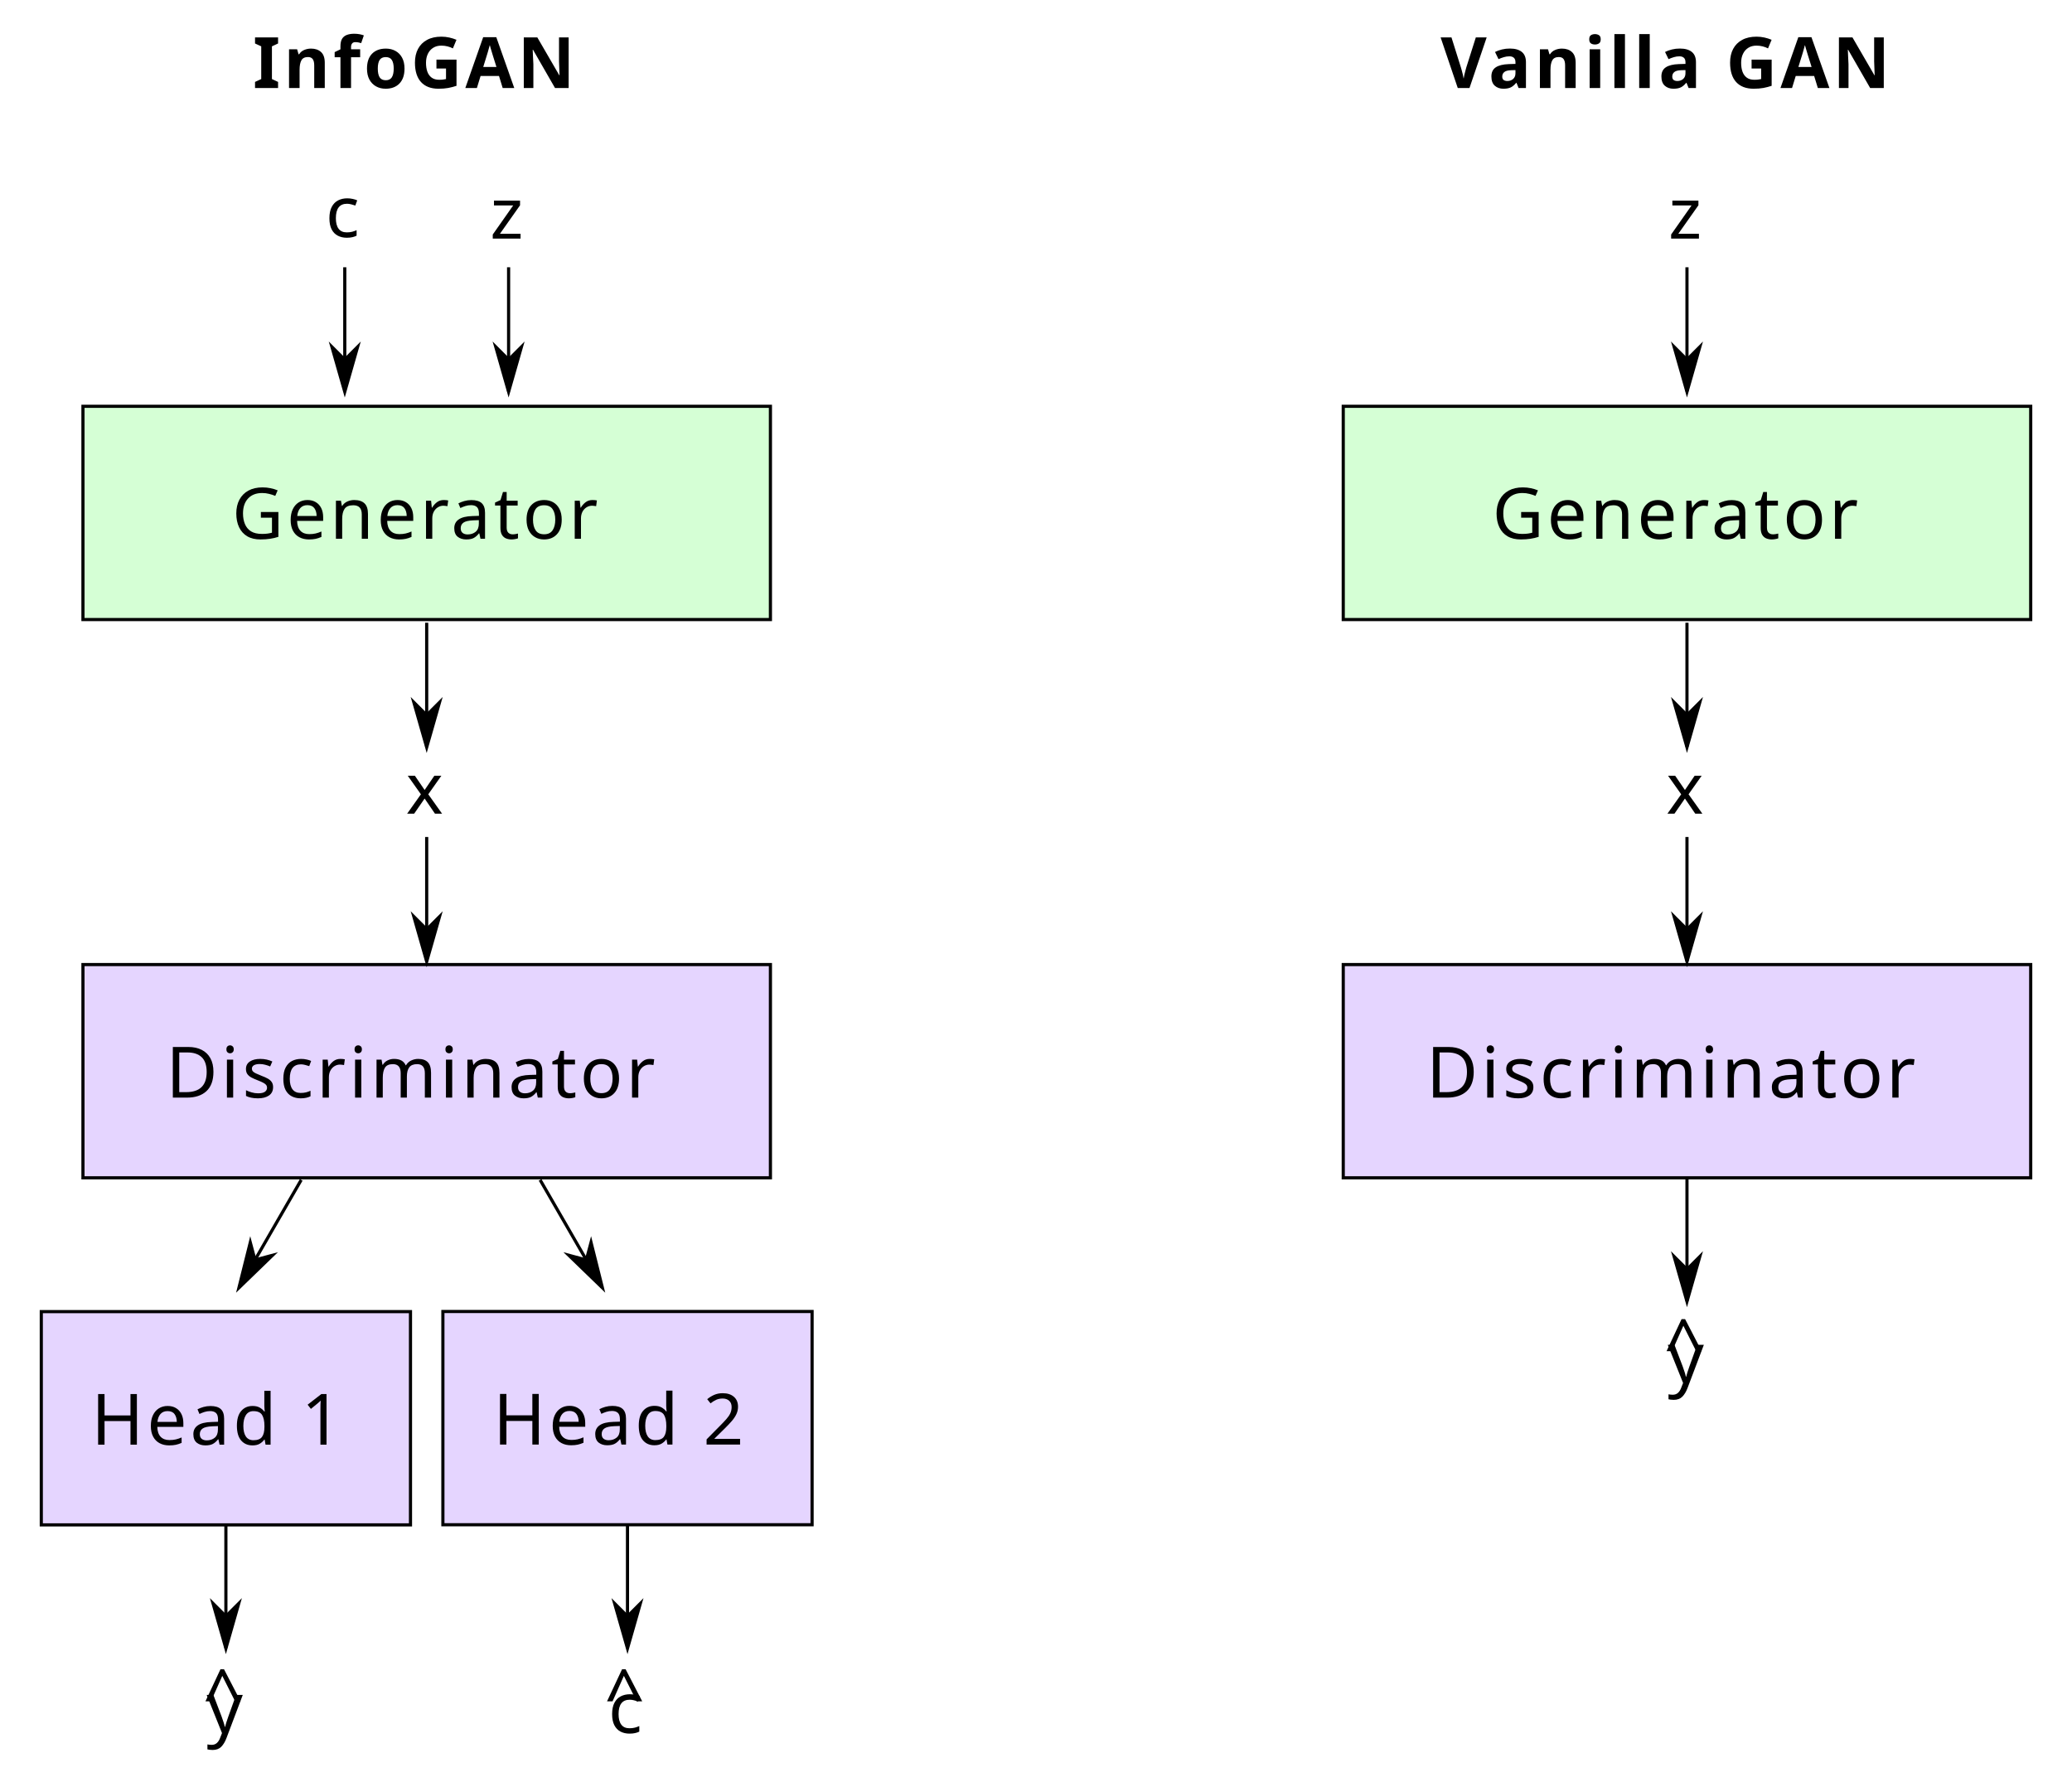
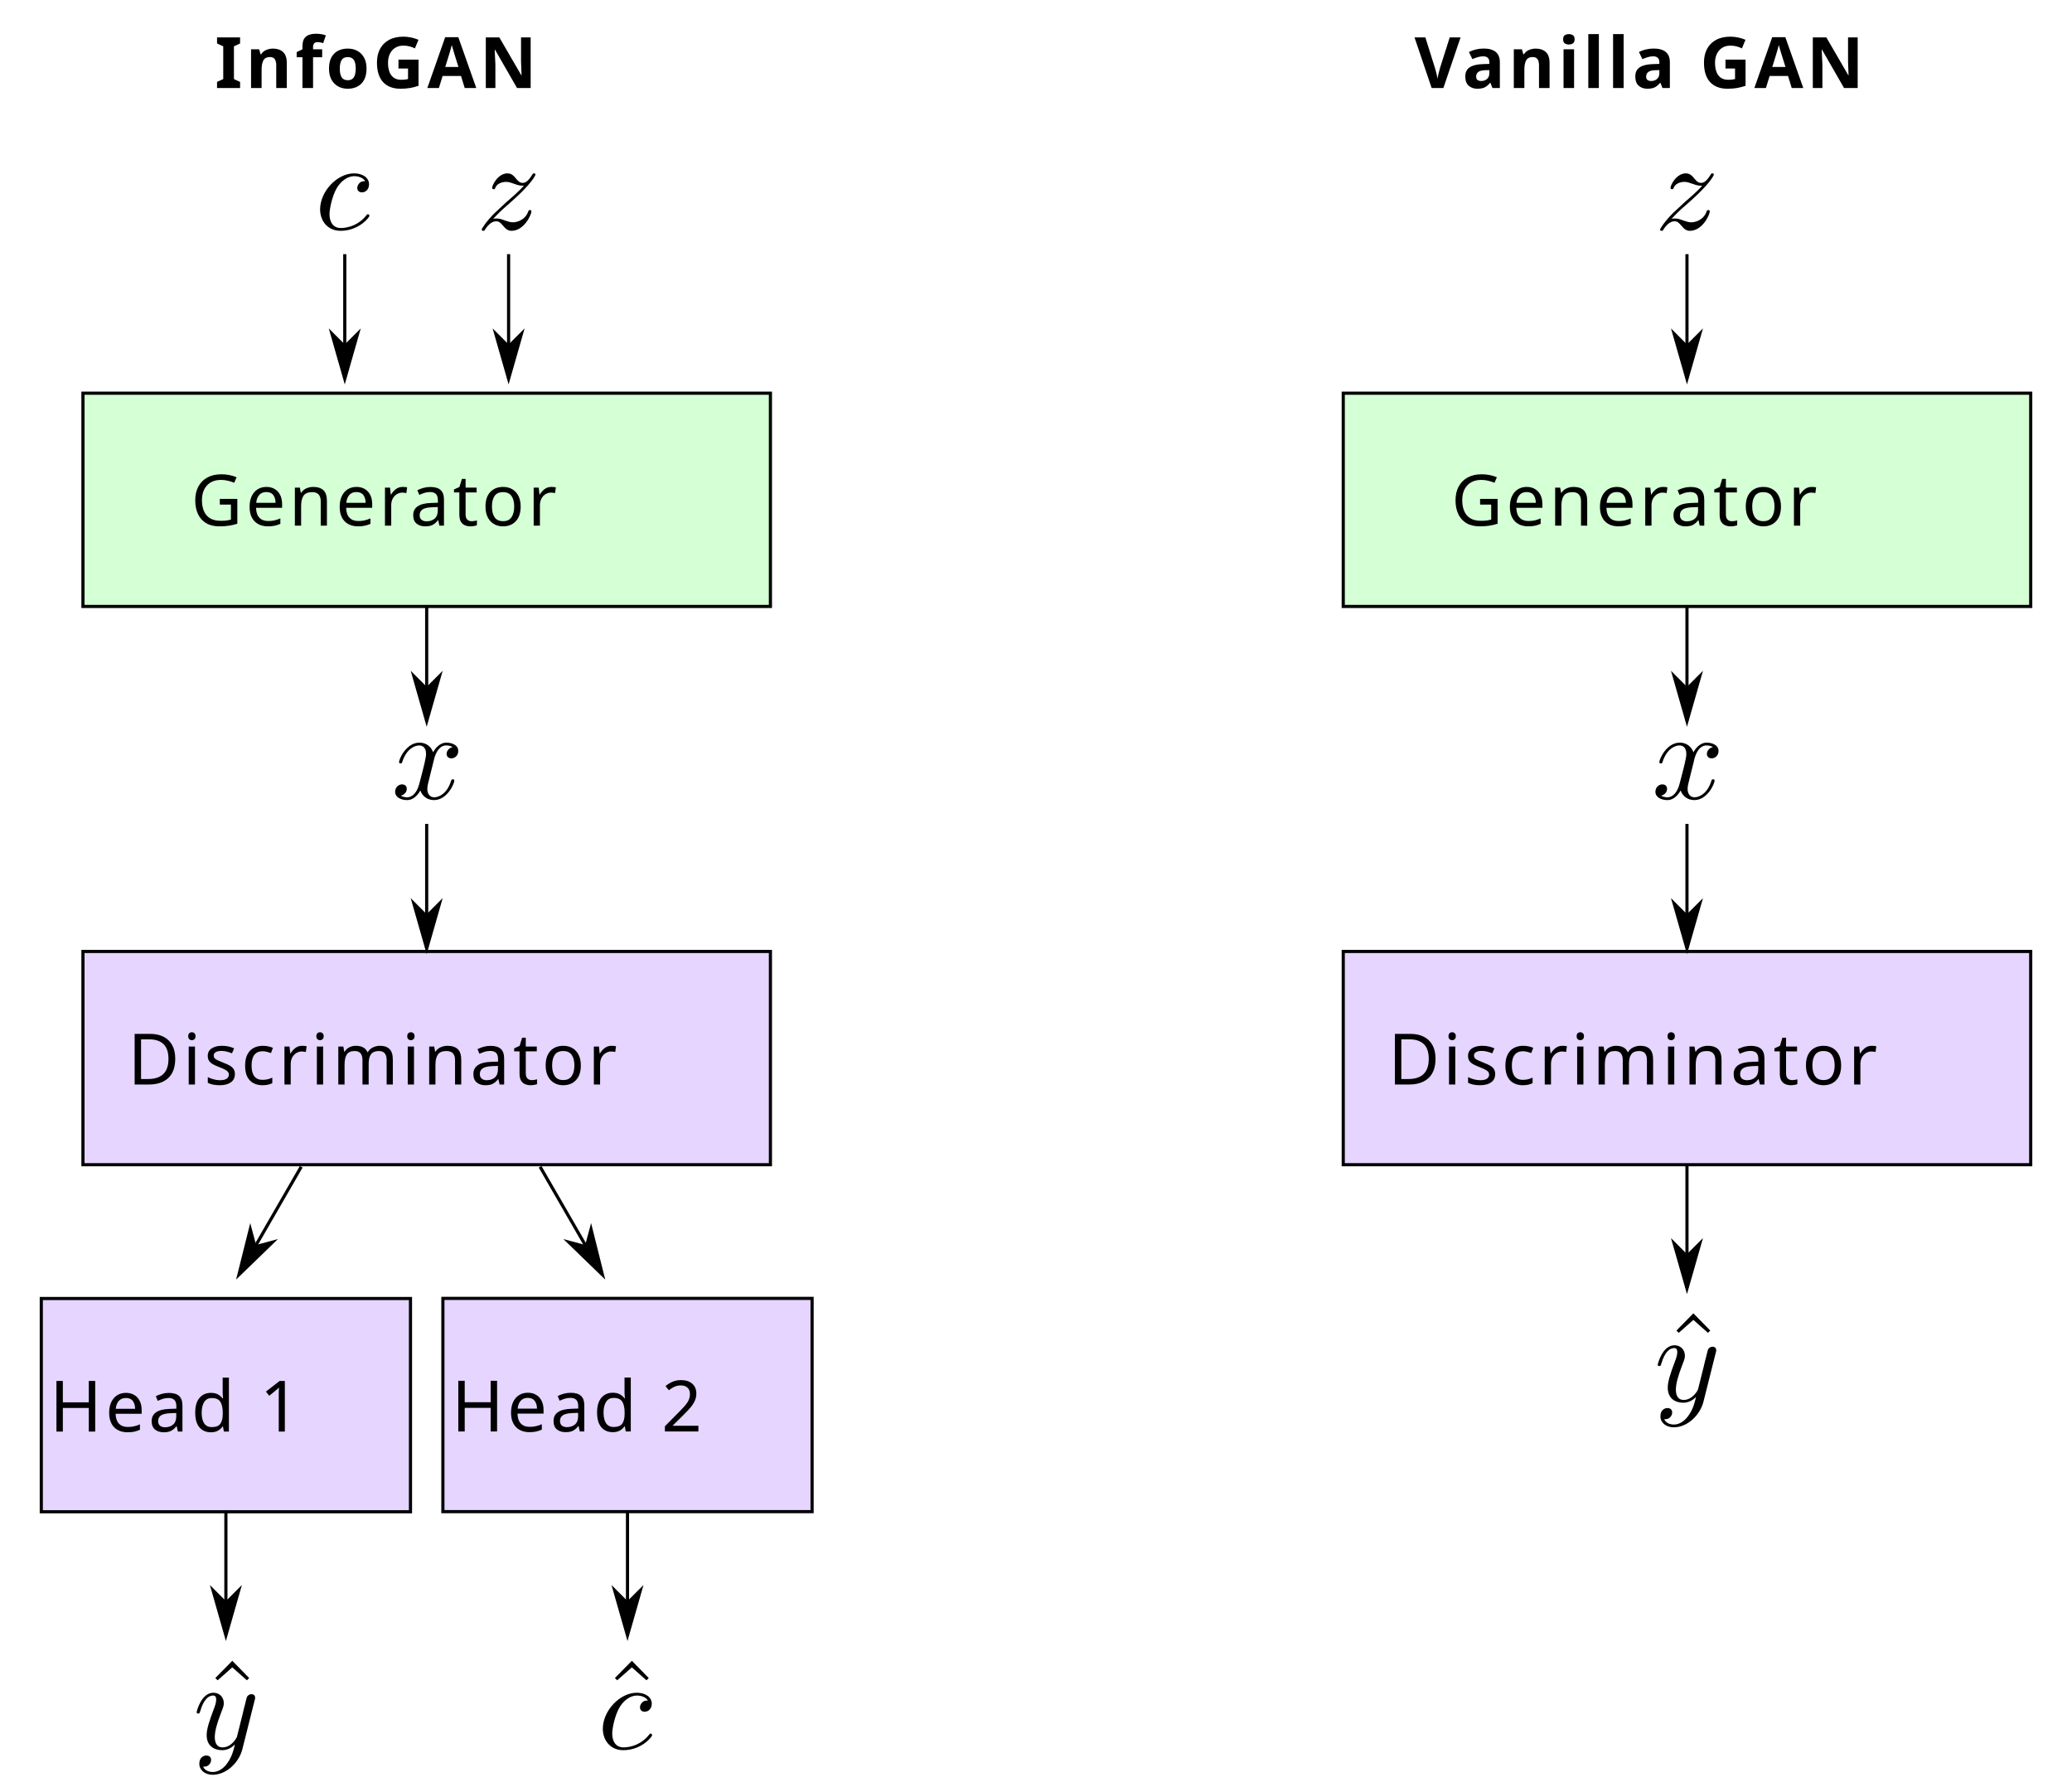
- <svg xmlns="http://www.w3.org/2000/svg" width="178.482mm" height="153.48mm" viewBox="0 0 632.416 543.827" id="svg2" version="1.1">
+ <svg xmlns="http://www.w3.org/2000/svg" version="1.1" id="svg2" viewBox="0 0 632.416 543.827" height="153.48mm" width="178.482mm">
  <defs id="defs4">
+     <marker style="overflow:visible" id="marker5769" refX="0" refY="0" orient="auto">
+       <path transform="matrix(-0.8,0,0,-0.8,-10,0)" style="fill:#000000;fill-opacity:1;fill-rule:evenodd;stroke:#000000;stroke-width:1pt;stroke-opacity:1" d="M 0,0 5,-5 -12.5,0 5,5 0,0 Z" id="path5771" />
+     </marker>
    <marker style="overflow:visible" id="marker7652" refX="0" refY="0" orient="auto">
      <path transform="matrix(-0.8,0,0,-0.8,-10,0)" style="fill:#000000;fill-opacity:1;fill-rule:evenodd;stroke:#000000;stroke-width:1pt;stroke-opacity:1" d="M 0,0 5,-5 -12.5,0 5,5 0,0 Z" id="path7654" />
    </marker>
    <marker orient="auto" refY="0" refX="0" id="marker7558" style="overflow:visible">
      <path id="path7560" d="M 0,0 5,-5 -12.5,0 5,5 0,0 Z" style="fill:#000000;fill-opacity:1;fill-rule:evenodd;stroke:#000000;stroke-width:1pt;stroke-opacity:1" transform="matrix(-0.8,0,0,-0.8,-10,0)" />
    </marker>
    <marker orient="auto" refY="0" refX="0" id="marker7470" style="overflow:visible">
      <path id="path7472" d="M 0,0 5,-5 -12.5,0 5,5 0,0 Z" style="fill:#000000;fill-opacity:1;fill-rule:evenodd;stroke:#000000;stroke-width:1pt;stroke-opacity:1" transform="matrix(-0.8,0,0,-0.8,-10,0)" />
    </marker>
    <marker orient="auto" refY="0" refX="0" id="marker7388" style="overflow:visible">
      <path id="path7390" d="M 0,0 5,-5 -12.5,0 5,5 0,0 Z" style="fill:#000000;fill-opacity:1;fill-rule:evenodd;stroke:#000000;stroke-width:1pt;stroke-opacity:1" transform="matrix(-0.8,0,0,-0.8,-10,0)" />
    </marker>
    <marker style="overflow:visible" id="marker7312" refX="0" refY="0" orient="auto">
      <path transform="matrix(-0.8,0,0,-0.8,-10,0)" style="fill:#000000;fill-opacity:1;fill-rule:evenodd;stroke:#000000;stroke-width:1pt;stroke-opacity:1" d="M 0,0 5,-5 -12.5,0 5,5 0,0 Z" id="path7314" />
    </marker>
    <marker style="overflow:visible" id="marker7170" refX="0" refY="0" orient="auto">
      <path transform="matrix(-0.8,0,0,-0.8,-10,0)" style="fill:#000000;fill-opacity:1;fill-rule:evenodd;stroke:#000000;stroke-width:1pt;stroke-opacity:1" d="M 0,0 5,-5 -12.5,0 5,5 0,0 Z" id="path7172" />
    </marker>
    <marker orient="auto" refY="0" refX="0" id="marker6204" style="overflow:visible">
      <path id="path6206" d="M 0,0 5,-5 -12.5,0 5,5 0,0 Z" style="fill:#000000;fill-opacity:1;fill-rule:evenodd;stroke:#000000;stroke-width:1pt;stroke-opacity:1" transform="matrix(-0.8,0,0,-0.8,-10,0)" />
    </marker>
    <marker style="overflow:visible" id="marker5832" refX="0" refY="0" orient="auto">
      <path transform="matrix(-0.8,0,0,-0.8,-10,0)" style="fill:#000000;fill-opacity:1;fill-rule:evenodd;stroke:#000000;stroke-width:1pt;stroke-opacity:1" d="M 0,0 5,-5 -12.5,0 5,5 0,0 Z" id="path5834" />
    </marker>
    <marker orient="auto" refY="0" refX="0" id="marker5592" style="overflow:visible">
      <path id="path5594" d="M 0,0 5,-5 -12.5,0 5,5 0,0 Z" style="fill:#000000;fill-opacity:1;fill-rule:evenodd;stroke:#000000;stroke-width:1pt;stroke-opacity:1" transform="matrix(-0.8,0,0,-0.8,-10,0)" />
    </marker>
    <marker style="overflow:visible" id="marker5312" refX="0" refY="0" orient="auto">
      <path transform="matrix(-0.8,0,0,-0.8,-10,0)" style="fill:#000000;fill-opacity:1;fill-rule:evenodd;stroke:#000000;stroke-width:1pt;stroke-opacity:1" d="M 0,0 5,-5 -12.5,0 5,5 0,0 Z" id="path5314" />
    </marker>
    <marker orient="auto" refY="0" refX="0" id="marker4940" style="overflow:visible">
      <path id="path4942" d="M 0,0 5,-5 -12.5,0 5,5 0,0 Z" style="fill:#000000;fill-opacity:1;fill-rule:evenodd;stroke:#000000;stroke-width:1pt;stroke-opacity:1" transform="matrix(-0.8,0,0,-0.8,-10,0)" />
    </marker>
    <marker style="overflow:visible" id="marker4688" refX="0" refY="0" orient="auto">
      <path transform="matrix(-0.8,0,0,-0.8,-10,0)" style="fill:#000000;fill-opacity:1;fill-rule:evenodd;stroke:#000000;stroke-width:1pt;stroke-opacity:1" d="M 0,0 5,-5 -12.5,0 5,5 0,0 Z" id="path4690" />
    </marker>
    <marker orient="auto" refY="0" refX="0" id="Arrow1Lend" style="overflow:visible">
      <path id="path4219" d="M 0,0 5,-5 -12.5,0 5,5 0,0 Z" style="fill:#000000;fill-opacity:1;fill-rule:evenodd;stroke:#000000;stroke-width:1pt;stroke-opacity:1" transform="matrix(-0.8,0,0,-0.8,-10,0)" />
    </marker>
    <marker orient="auto" refY="0" refX="0" id="Arrow1Mend" style="overflow:visible">
      <path id="path4225" d="M 0,0 5,-5 -12.5,0 5,5 0,0 Z" style="fill:#000000;fill-opacity:1;fill-rule:evenodd;stroke:#000000;stroke-width:1pt;stroke-opacity:1" transform="matrix(-0.4,0,0,-0.4,-4,0)" />
    </marker>
  </defs>
  <g id="layer1" transform="translate(-47.30336,-12.9931)">
-     <rect style="opacity:1;fill:#d5ffd5;fill-opacity:1;stroke:#000000;stroke-width:0.962;stroke-linecap:butt;stroke-linejoin:miter;stroke-miterlimit:4;stroke-dasharray:none;stroke-dashoffset:0;stroke-opacity:1" id="rect3380" width="209.829" height="65.086" x="72.622" y="136.999" />
-     <text xml:space="preserve" style="font-style:normal;font-weight:normal;font-size:21.637px;line-height:125%;font-family:sans-serif;letter-spacing:0.962px;word-spacing:0px;fill:#000000;fill-opacity:1;stroke:none;stroke-width:1px;stroke-linecap:butt;stroke-linejoin:miter;stroke-opacity:1" x="118.112" y="177.418" id="text3360">
-       <tspan id="tspan3362" x="118.112" y="177.418">Generator</tspan>
+     <path id="path7288" d="m 562.203,195.056 0,37.886" style="fill:none;fill-rule:evenodd;stroke:#000000;stroke-width:0.962px;stroke-linecap:butt;stroke-linejoin:miter;stroke-opacity:1;marker-end:url(#marker5769)" />
+     <path style="fill:none;fill-rule:evenodd;stroke:#000000;stroke-width:0.962px;stroke-linecap:butt;stroke-linejoin:miter;stroke-opacity:1;marker-end:url(#Arrow1Lend)" d="m 177.537,195.056 0,37.886" id="path4210" />
+     <rect style="opacity:1;fill:#d5ffd5;fill-opacity:1;stroke:#000000;stroke-width:0.962;stroke-linecap:butt;stroke-linejoin:miter;stroke-miterlimit:4;stroke-dasharray:none;stroke-dashoffset:0;stroke-opacity:1" id="rect3380" width="209.829" height="65.086" x="72.622" y="132.999" />
+     <text xml:space="preserve" style="font-style:normal;font-weight:normal;font-size:21.637px;line-height:125%;font-family:sans-serif;text-align:center;letter-spacing:0.962px;word-spacing:0px;text-anchor:middle;fill:#000000;fill-opacity:1;stroke:none;stroke-width:1px;stroke-linecap:butt;stroke-linejoin:miter;stroke-opacity:1" x="176.94" y="173.418" id="text3360">
+       <tspan id="tspan3362" x="177.421" y="173.418">Generator</tspan>
    </text>
-     <rect y="307.385" x="72.622" height="65.086" width="209.829" id="rect4182" style="opacity:1;fill:#e5d5ff;fill-opacity:1;stroke:#000000;stroke-width:0.962;stroke-linecap:butt;stroke-linejoin:miter;stroke-miterlimit:4;stroke-dasharray:none;stroke-dashoffset:0;stroke-opacity:1" />
-     <text xml:space="preserve" style="font-style:normal;font-weight:normal;font-size:21.637px;line-height:125%;font-family:sans-serif;letter-spacing:0.962px;word-spacing:0px;fill:#000000;fill-opacity:1;stroke:none;stroke-width:1px;stroke-linecap:butt;stroke-linejoin:miter;stroke-opacity:1" x="97.964" y="347.994" id="text3364">
-       <tspan x="97.964" y="347.994" id="tspan3368">Discriminator</tspan>
+     <rect y="303.385" x="72.622" height="65.086" width="209.829" id="rect4182" style="opacity:1;fill:#e5d5ff;fill-opacity:1;stroke:#000000;stroke-width:0.962;stroke-linecap:butt;stroke-linejoin:miter;stroke-miterlimit:4;stroke-dasharray:none;stroke-dashoffset:0;stroke-opacity:1" />
+     <text xml:space="preserve" style="font-style:normal;font-weight:normal;font-size:21.637px;line-height:125%;font-family:sans-serif;text-align:center;letter-spacing:0.962px;word-spacing:0px;text-anchor:middle;fill:#000000;fill-opacity:1;stroke:none;stroke-width:1px;stroke-linecap:butt;stroke-linejoin:miter;stroke-opacity:1" x="176.485" y="343.994" id="text3364">
+       <tspan x="176.966" y="343.994" id="tspan3368">Discriminator</tspan>
    </text>
-     <rect y="413.27" x="182.482" height="65.086" width="112.686" id="rect4186" style="opacity:1;fill:#e5d5ff;fill-opacity:1;stroke:#000000;stroke-width:0.962;stroke-linecap:butt;stroke-linejoin:miter;stroke-miterlimit:4;stroke-dasharray:none;stroke-dashoffset:0;stroke-opacity:1" />
-     <text xml:space="preserve" style="font-style:normal;font-weight:normal;font-size:21.637px;line-height:125%;font-family:sans-serif;letter-spacing:0.962px;word-spacing:0px;fill:#000000;fill-opacity:1;stroke:none;stroke-width:1px;stroke-linecap:butt;stroke-linejoin:miter;stroke-opacity:1" x="197.821" y="453.88" id="text3374">
-       <tspan id="tspan3376" x="197.821" y="453.88">Head 2</tspan>
+     <rect y="409.27" x="182.482" height="65.086" width="112.686" id="rect4186" style="opacity:1;fill:#e5d5ff;fill-opacity:1;stroke:#000000;stroke-width:0.962;stroke-linecap:butt;stroke-linejoin:miter;stroke-miterlimit:4;stroke-dasharray:none;stroke-dashoffset:0;stroke-opacity:1" />
+     <text xml:space="preserve" style="font-style:normal;font-weight:normal;font-size:21.637px;line-height:125%;font-family:sans-serif;text-align:center;letter-spacing:0.962px;word-spacing:0px;text-anchor:middle;fill:#000000;fill-opacity:1;stroke:none;stroke-width:1px;stroke-linecap:butt;stroke-linejoin:miter;stroke-opacity:1" x="238.851" y="449.88" id="text3374">
+       <tspan id="tspan3376" x="239.332" y="449.88">Head 2</tspan>
    </text>
-     <rect style="opacity:1;fill:#e5d5ff;fill-opacity:1;stroke:#000000;stroke-width:0.962;stroke-linecap:butt;stroke-linejoin:miter;stroke-miterlimit:4;stroke-dasharray:none;stroke-dashoffset:0;stroke-opacity:1" id="rect4184" width="112.686" height="65.086" x="59.906" y="413.309" />
-     <text xml:space="preserve" style="font-style:normal;font-weight:normal;font-size:21.637px;line-height:125%;font-family:sans-serif;letter-spacing:0.962px;word-spacing:0px;fill:#000000;fill-opacity:1;stroke:none;stroke-width:1px;stroke-linecap:butt;stroke-linejoin:miter;stroke-opacity:1" x="75.16" y="453.919" id="text3370">
-       <tspan id="tspan3372" x="75.16" y="453.919">Head 1</tspan>
+     <rect style="opacity:1;fill:#e5d5ff;fill-opacity:1;stroke:#000000;stroke-width:0.962;stroke-linecap:butt;stroke-linejoin:miter;stroke-miterlimit:4;stroke-dasharray:none;stroke-dashoffset:0;stroke-opacity:1" id="rect4184" width="112.686" height="65.086" x="59.906" y="409.309" />
+     <text xml:space="preserve" style="font-style:normal;font-weight:normal;font-size:21.637px;line-height:125%;font-family:sans-serif;text-align:center;letter-spacing:0.962px;word-spacing:0px;text-anchor:middle;fill:#000000;fill-opacity:1;stroke:none;stroke-width:1px;stroke-linecap:butt;stroke-linejoin:miter;stroke-opacity:1" x="116.191" y="449.919" id="text3370">
+       <tspan id="tspan3372" x="116.672" y="449.919">Head 1</tspan>
    </text>
-     <g id="g4200" transform="matrix(0.961665,0,0,0.961665,14.10256,69.98992)">
-       <text id="text4192" y="490.717" x="227.572" style="font-style:normal;font-weight:normal;font-size:22.5px;line-height:125%;font-family:sans-serif;letter-spacing:1px;word-spacing:0px;fill:#000000;fill-opacity:1;stroke:none;stroke-width:1px;stroke-linecap:butt;stroke-linejoin:miter;stroke-opacity:1" xml:space="preserve">
-         <tspan y="490.717" x="227.572" id="tspan4194">c</tspan>
-       </text>
-       <text id="text4196" y="486.677" x="226.334" style="font-style:normal;font-weight:normal;font-size:22.5px;line-height:125%;font-family:sans-serif;letter-spacing:1px;word-spacing:0px;fill:#000000;fill-opacity:1;stroke:none;stroke-width:1px;stroke-linecap:butt;stroke-linejoin:miter;stroke-opacity:1" xml:space="preserve">
-         <tspan y="486.677" x="226.334" id="tspan4198">^</tspan>
-       </text>
+     <path id="path4686" d="m 177.537,264.449 0,37.886" style="fill:none;fill-rule:evenodd;stroke:#000000;stroke-width:0.962px;stroke-linecap:butt;stroke-linejoin:miter;stroke-opacity:1;marker-end:url(#marker4688)" />
+     <path style="fill:none;fill-rule:evenodd;stroke:#000000;stroke-width:0.962px;stroke-linecap:butt;stroke-linejoin:miter;stroke-opacity:1;marker-end:url(#marker4940)" d="m 152.533,90.564 0,37.886" id="path4938" />
+     <path id="path5310" d="m 202.54,90.564 0,37.886" style="fill:none;fill-rule:evenodd;stroke:#000000;stroke-width:0.962px;stroke-linecap:butt;stroke-linejoin:miter;stroke-opacity:1;marker-end:url(#marker5312)" />
+     <path style="fill:none;fill-rule:evenodd;stroke:#000000;stroke-width:0.962px;stroke-linecap:butt;stroke-linejoin:miter;stroke-opacity:1;marker-end:url(#marker5592)" d="m 212.157,369.105 18.943,32.81" id="path5590" />
+     <path id="path5830" d="m 139.239,369.105 -18.943,32.81" style="fill:none;fill-rule:evenodd;stroke:#000000;stroke-width:0.962px;stroke-linecap:butt;stroke-linejoin:miter;stroke-opacity:1;marker-end:url(#marker5832)" />
+     <path style="fill:none;fill-rule:evenodd;stroke:#000000;stroke-width:0.962px;stroke-linecap:butt;stroke-linejoin:miter;stroke-opacity:1;marker-end:url(#marker6204)" d="m 116.249,474.092 0,37.886" id="path6202" />
+     <path id="path7168" d="m 238.825,474.092 0,37.886" style="fill:none;fill-rule:evenodd;stroke:#000000;stroke-width:0.962px;stroke-linecap:butt;stroke-linejoin:miter;stroke-opacity:1;marker-end:url(#marker7170)" />
+     <rect y="132.999" x="457.288" height="65.086" width="209.829" id="rect7246" style="opacity:1;fill:#d5ffd5;fill-opacity:1;stroke:#000000;stroke-width:0.962;stroke-linecap:butt;stroke-linejoin:miter;stroke-miterlimit:4;stroke-dasharray:none;stroke-dashoffset:0;stroke-opacity:1" />
+     <text id="text7248" y="173.418" x="561.606" style="font-style:normal;font-weight:normal;font-size:21.637px;line-height:125%;font-family:sans-serif;text-align:center;letter-spacing:0.962px;word-spacing:0px;text-anchor:middle;fill:#000000;fill-opacity:1;stroke:none;stroke-width:1px;stroke-linecap:butt;stroke-linejoin:miter;stroke-opacity:1" xml:space="preserve">
+       <tspan y="173.418" x="562.087" id="tspan7250">Generator</tspan>
+     </text>
+     <rect style="opacity:1;fill:#e5d5ff;fill-opacity:1;stroke:#000000;stroke-width:0.962;stroke-linecap:butt;stroke-linejoin:miter;stroke-miterlimit:4;stroke-dasharray:none;stroke-dashoffset:0;stroke-opacity:1" id="rect7252" width="209.829" height="65.086" x="457.288" y="303.385" />
+     <text id="text7254" y="343.994" x="561.151" style="font-style:normal;font-weight:normal;font-size:21.637px;line-height:125%;font-family:sans-serif;text-align:center;letter-spacing:0.962px;word-spacing:0px;text-anchor:middle;fill:#000000;fill-opacity:1;stroke:none;stroke-width:1px;stroke-linecap:butt;stroke-linejoin:miter;stroke-opacity:1" xml:space="preserve">
+       <tspan id="tspan7256" y="343.994" x="561.632">Discriminator</tspan>
+     </text>
+     <path style="fill:none;fill-rule:evenodd;stroke:#000000;stroke-width:0.962px;stroke-linecap:butt;stroke-linejoin:miter;stroke-opacity:1;marker-end:url(#marker4688)" d="m 562.203,264.449 0,37.886" id="path7290" />
+     <path style="fill:none;fill-rule:evenodd;stroke:#000000;stroke-width:0.962px;stroke-linecap:butt;stroke-linejoin:miter;stroke-opacity:1;marker-end:url(#marker7388)" d="m 562.203,90.564 0,37.886" id="path7302" />
+     <path id="path7308" d="m 562.203,368.207 0,37.886" style="fill:none;fill-rule:evenodd;stroke:#000000;stroke-width:0.962px;stroke-linecap:butt;stroke-linejoin:miter;stroke-opacity:1;marker-end:url(#marker7652)" />
+     <text xml:space="preserve" style="font-style:normal;font-weight:normal;font-size:21.637px;line-height:125%;font-family:sans-serif;text-align:center;letter-spacing:0.962px;word-spacing:0px;text-anchor:middle;fill:#000000;fill-opacity:1;stroke:none;stroke-width:1px;stroke-linecap:butt;stroke-linejoin:miter;stroke-opacity:1" x="563.154" y="39.856" id="text8010">
+       <tspan id="tspan8012" x="563.634" y="39.856" style="font-weight:bold;text-align:center;text-anchor:middle">Vanilla GAN</tspan>
+     </text>
+     <text xml:space="preserve" style="font-style:normal;font-weight:normal;font-size:21.637px;line-height:125%;font-family:sans-serif;text-align:center;letter-spacing:0.962px;word-spacing:0px;text-anchor:middle;fill:#000000;fill-opacity:1;stroke:none;stroke-width:1px;stroke-linecap:butt;stroke-linejoin:miter;stroke-opacity:1" x="177.547" y="39.856" id="text8014">
+       <tspan id="tspan8016" x="178.028" y="39.856" style="font-weight:bold;text-align:center;text-anchor:middle">InfoGAN</tspan>
+     </text>
+   </g>
+   <g transform="translate(-159.4075,374.8478)" id="g4679">
+     <g style="font-style:normal;font-variant:normal;font-weight:normal;font-stretch:normal;letter-spacing:normal;word-spacing:normal;text-anchor:start;fill:none;fill-opacity:1;fill-rule:evenodd;stroke:#000000;stroke-linecap:butt;stroke-linejoin:miter;stroke-miterlimit:10.433;stroke-dasharray:none;stroke-dashoffset:0;stroke-opacity:1" id="content" transform="matrix(0.7768959,0,0,-0.7768959,-135.9568,474.3122)" xml:space="preserve" stroke-miterlimit="10.433" font-style="normal" font-variant="normal" font-weight="normal" font-stretch="normal" font-size-adjust="none" letter-spacing="normal" word-spacing="normal">
+       <polygon style="fill:#000000;stroke-width:0" points="464.78,433.8 465.68,432.9 471.45,437.98 477.18,432.9 478.08,433.8 471.45,440.57 " id="polygon4682" />
+       <path style="fill:#000000;stroke-width:0" d="m 480.21,424.98 0.01,0.03 0.01,0.03 0.01,0.03 0.01,0.03 0.01,0.06 0.02,0.05 0.01,0.06 0.01,0.04 0.02,0.05 0.01,0.04 0.01,0.04 0.01,0.04 0,0.04 0.01,0.04 0.01,0.03 0,0.03 0.01,0.03 0.01,0.03 0,0.03 0,0.03 0.01,0.03 0,0.02 0,0.06 0.01,0.05 0,0.05 0,0.05 0,0.03 0,0.03 0,0.03 0,0.03 c 0,0.9 -0.7,1.35 -1.45,1.35 -0.5,0 -1.29,-0.3 -1.74,-1.05 -0.1,-0.24 -0.5,-1.79 -0.7,-2.69 -0.34,-1.29 -0.7,-2.64 -0.99,-3.98 l -2.24,-8.97 c -0.2,-0.74 -2.34,-4.23 -5.63,-4.23 -2.54,0 -3.09,2.19 -3.09,4.03 0,2.3 0.84,5.38 2.54,9.77 0.8,2.04 1,2.59 1,3.58 0,2.25 -1.6,4.09 -4.09,4.09 -4.73,0 -6.57,-7.23 -6.57,-7.67 0,-0.5 0.49,-0.5 0.59,-0.5 0.5,0 0.55,0.1 0.8,0.9 1.34,4.68 3.34,6.17 5.03,6.17 0.4,0 1.25,0 1.25,-1.59 0,-1.25 -0.5,-2.54 -0.85,-3.49 -1.99,-5.28 -2.89,-8.12 -2.89,-10.46 0,-4.43 3.14,-5.93 6.08,-5.93 1.94,0 3.63,0.85 5.03,2.25 -0.65,-2.6 -1.25,-5.04 -3.24,-7.68 -1.29,-1.69 -3.19,-3.14 -5.48,-3.14 -0.7,0 -2.94,0.16 -3.79,2.1 0.8,0 1.45,0 2.15,0.59 0.49,0.45 0.99,1.1 0.99,2.05 0,1.54 -1.34,1.74 -1.84,1.74 -1.15,0 -2.79,-0.8 -2.79,-3.24 0,-2.49 2.19,-4.33 5.28,-4.33 5.13,0 10.26,4.53 11.66,10.16 z" id="path4684" />
    </g>
-     <text xml:space="preserve" style="font-style:normal;font-weight:normal;font-size:21.637px;line-height:125%;font-family:sans-serif;letter-spacing:0.962px;word-spacing:0px;fill:#000000;fill-opacity:1;stroke:none;stroke-width:1px;stroke-linecap:butt;stroke-linejoin:miter;stroke-opacity:1" x="171.176" y="261.342" id="text4206">
-       <tspan id="tspan4208" x="171.176" y="261.342">x</tspan>
-     </text>
-     <path style="fill:none;fill-rule:evenodd;stroke:#000000;stroke-width:0.962px;stroke-linecap:butt;stroke-linejoin:miter;stroke-opacity:1;marker-end:url(#Arrow1Lend)" d="m 177.537,203.056 0,37.886" id="path4210" />
-     <path id="path4686" d="m 177.537,268.449 0,37.886" style="fill:none;fill-rule:evenodd;stroke:#000000;stroke-width:0.962px;stroke-linecap:butt;stroke-linejoin:miter;stroke-opacity:1;marker-end:url(#marker4688)" />
-     <text xml:space="preserve" style="font-style:normal;font-weight:normal;font-size:21.637px;line-height:125%;font-family:sans-serif;letter-spacing:0.962px;word-spacing:0px;fill:#000000;fill-opacity:1;stroke:none;stroke-width:1px;stroke-linecap:butt;stroke-linejoin:miter;stroke-opacity:1" x="196.861" y="85.823" id="text3352">
-       <tspan id="tspan3354" x="196.861" y="85.823">z</tspan>
-     </text>
-     <text xml:space="preserve" style="font-style:normal;font-weight:normal;font-size:21.637px;line-height:125%;font-family:sans-serif;letter-spacing:0.962px;word-spacing:0px;fill:#000000;fill-opacity:1;stroke:none;stroke-width:1px;stroke-linecap:butt;stroke-linejoin:miter;stroke-opacity:1" x="146.659" y="85.338" id="text3356">
-       <tspan id="tspan3358" x="146.659" y="85.338">c</tspan>
-     </text>
-     <path style="fill:none;fill-rule:evenodd;stroke:#000000;stroke-width:0.962px;stroke-linecap:butt;stroke-linejoin:miter;stroke-opacity:1;marker-end:url(#marker4940)" d="m 152.533,94.564 0,37.886" id="path4938" />
-     <path id="path5310" d="m 202.54,94.564 0,37.886" style="fill:none;fill-rule:evenodd;stroke:#000000;stroke-width:0.962px;stroke-linecap:butt;stroke-linejoin:miter;stroke-opacity:1;marker-end:url(#marker5312)" />
-     <path style="fill:none;fill-rule:evenodd;stroke:#000000;stroke-width:0.962px;stroke-linecap:butt;stroke-linejoin:miter;stroke-opacity:1;marker-end:url(#marker5592)" d="m 212.157,373.105 18.943,32.81" id="path5590" />
-     <path id="path5830" d="m 139.239,373.105 -18.943,32.81" style="fill:none;fill-rule:evenodd;stroke:#000000;stroke-width:0.962px;stroke-linecap:butt;stroke-linejoin:miter;stroke-opacity:1;marker-end:url(#marker5832)" />
-     <path style="fill:none;fill-rule:evenodd;stroke:#000000;stroke-width:0.962px;stroke-linecap:butt;stroke-linejoin:miter;stroke-opacity:1;marker-end:url(#marker6204)" d="m 116.249,478.092 0,37.886" id="path6202" />
-     <path id="path7168" d="m 238.825,478.092 0,37.886" style="fill:none;fill-rule:evenodd;stroke:#000000;stroke-width:0.962px;stroke-linecap:butt;stroke-linejoin:miter;stroke-opacity:1;marker-end:url(#marker7170)" />
-     <rect y="136.999" x="457.288" height="65.086" width="209.829" id="rect7246" style="opacity:1;fill:#d5ffd5;fill-opacity:1;stroke:#000000;stroke-width:0.962;stroke-linecap:butt;stroke-linejoin:miter;stroke-miterlimit:4;stroke-dasharray:none;stroke-dashoffset:0;stroke-opacity:1" />
-     <text id="text7248" y="177.418" x="502.778" style="font-style:normal;font-weight:normal;font-size:21.637px;line-height:125%;font-family:sans-serif;letter-spacing:0.962px;word-spacing:0px;fill:#000000;fill-opacity:1;stroke:none;stroke-width:1px;stroke-linecap:butt;stroke-linejoin:miter;stroke-opacity:1" xml:space="preserve">
-       <tspan y="177.418" x="502.778" id="tspan7250">Generator</tspan>
-     </text>
-     <rect style="opacity:1;fill:#e5d5ff;fill-opacity:1;stroke:#000000;stroke-width:0.962;stroke-linecap:butt;stroke-linejoin:miter;stroke-miterlimit:4;stroke-dasharray:none;stroke-dashoffset:0;stroke-opacity:1" id="rect7252" width="209.829" height="65.086" x="457.288" y="307.385" />
-     <text id="text7254" y="347.994" x="482.63" style="font-style:normal;font-weight:normal;font-size:21.637px;line-height:125%;font-family:sans-serif;letter-spacing:0.962px;word-spacing:0px;fill:#000000;fill-opacity:1;stroke:none;stroke-width:1px;stroke-linecap:butt;stroke-linejoin:miter;stroke-opacity:1" xml:space="preserve">
-       <tspan id="tspan7256" y="347.994" x="482.63">Discriminator</tspan>
-     </text>
-     <text id="text7284" y="261.342" x="555.842" style="font-style:normal;font-weight:normal;font-size:21.637px;line-height:125%;font-family:sans-serif;letter-spacing:0.962px;word-spacing:0px;fill:#000000;fill-opacity:1;stroke:none;stroke-width:1px;stroke-linecap:butt;stroke-linejoin:miter;stroke-opacity:1" xml:space="preserve">
-       <tspan y="261.342" x="555.842" id="tspan7286">x</tspan>
-     </text>
-     <path id="path7288" d="m 562.203,203.056 0,37.886" style="fill:none;fill-rule:evenodd;stroke:#000000;stroke-width:0.962px;stroke-linecap:butt;stroke-linejoin:miter;stroke-opacity:1;marker-end:url(#Arrow1Lend)" />
-     <path style="fill:none;fill-rule:evenodd;stroke:#000000;stroke-width:0.962px;stroke-linecap:butt;stroke-linejoin:miter;stroke-opacity:1;marker-end:url(#marker4688)" d="m 562.203,268.449 0,37.886" id="path7290" />
-     <text id="text7292" y="85.823" x="556.524" style="font-style:normal;font-weight:normal;font-size:21.637px;line-height:125%;font-family:sans-serif;letter-spacing:0.962px;word-spacing:0px;fill:#000000;fill-opacity:1;stroke:none;stroke-width:1px;stroke-linecap:butt;stroke-linejoin:miter;stroke-opacity:1" xml:space="preserve">
-       <tspan y="85.823" x="556.524" id="tspan7294">z</tspan>
-     </text>
-     <path style="fill:none;fill-rule:evenodd;stroke:#000000;stroke-width:0.962px;stroke-linecap:butt;stroke-linejoin:miter;stroke-opacity:1;marker-end:url(#marker7388)" d="m 562.203,94.564 0,37.886" id="path7302" />
-     <path id="path7308" d="m 562.203,372.207 0,37.886" style="fill:none;fill-rule:evenodd;stroke:#000000;stroke-width:0.962px;stroke-linecap:butt;stroke-linejoin:miter;stroke-opacity:1;marker-end:url(#marker7652)" />
-     <text xml:space="preserve" style="font-style:normal;font-weight:normal;font-size:21.637px;line-height:125%;font-family:sans-serif;letter-spacing:0.962px;word-spacing:0px;fill:#000000;fill-opacity:1;stroke:none;stroke-width:1px;stroke-linecap:butt;stroke-linejoin:miter;stroke-opacity:1" x="487.009" y="39.856" id="text8010">
-       <tspan id="tspan8012" x="487.009" y="39.856" style="font-weight:bold">Vanilla GAN</tspan>
-     </text>
-     <text xml:space="preserve" style="font-style:normal;font-weight:normal;font-size:21.637px;line-height:125%;font-family:sans-serif;letter-spacing:0.962px;word-spacing:0px;fill:#000000;fill-opacity:1;stroke:none;stroke-width:1px;stroke-linecap:butt;stroke-linejoin:miter;stroke-opacity:1" x="124.457" y="39.856" id="text8014">
-       <tspan id="tspan8016" x="124.457" y="39.856" style="font-weight:bold">InfoGAN</tspan>
-     </text>
-     <g transform="matrix(0.961665,0,0,0.961665,-108.4732,69.98992)" id="g8018">
-       <text xml:space="preserve" style="font-style:normal;font-weight:normal;font-size:22.5px;line-height:125%;font-family:sans-serif;letter-spacing:1px;word-spacing:0px;fill:#000000;fill-opacity:1;stroke:none;stroke-width:1px;stroke-linecap:butt;stroke-linejoin:miter;stroke-opacity:1" x="227.572" y="490.717" id="text8020">
-         <tspan id="tspan8022" x="227.572" y="490.717">y</tspan>
-       </text>
-       <text xml:space="preserve" style="font-style:normal;font-weight:normal;font-size:22.5px;line-height:125%;font-family:sans-serif;letter-spacing:1px;word-spacing:0px;fill:#000000;fill-opacity:1;stroke:none;stroke-width:1px;stroke-linecap:butt;stroke-linejoin:miter;stroke-opacity:1" x="226.334" y="486.677" id="text8024">
-         <tspan id="tspan8026" x="226.334" y="486.677">^</tspan>
-       </text>
+   </g>
+   <g transform="translate(-35.89951,374.8478)" id="g5078">
+     <g style="font-style:normal;font-variant:normal;font-weight:normal;font-stretch:normal;letter-spacing:normal;word-spacing:normal;text-anchor:start;fill:none;fill-opacity:1;fill-rule:evenodd;stroke:#000000;stroke-linecap:butt;stroke-linejoin:miter;stroke-miterlimit:10.433;stroke-dasharray:none;stroke-dashoffset:0;stroke-opacity:1" id="g5080" transform="matrix(0.7768959,0,0,-0.7768959,-135.9568,474.3122)" xml:space="preserve" stroke-miterlimit="10.433" font-style="normal" font-variant="normal" font-weight="normal" font-stretch="normal" font-size-adjust="none" letter-spacing="normal" word-spacing="normal">
+       <polygon style="fill:#000000;stroke-width:0" points="469.45,440.57 462.78,433.8 463.68,432.9 469.45,437.98 475.18,432.9 476.08,433.8 " id="polygon5082" />
+       <path style="fill:#000000;stroke-width:0" d="m 475.73,424.93 -0.15,0 -0.15,0 -0.14,0 -0.14,-0.01 -0.14,-0.01 -0.14,-0.02 -0.07,-0.01 -0.07,-0.01 -0.07,-0.01 -0.07,-0.02 -0.06,-0.01 -0.07,-0.02 -0.07,-0.03 -0.07,-0.02 -0.06,-0.03 -0.07,-0.03 -0.07,-0.03 -0.06,-0.04 -0.07,-0.03 -0.06,-0.05 -0.07,-0.04 -0.06,-0.05 -0.07,-0.05 -0.06,-0.06 -0.07,-0.06 -0.06,-0.06 c -0.8,-0.75 -0.9,-1.59 -0.9,-1.94 0,-1.2 0.9,-1.74 1.84,-1.74 1.45,0 2.79,1.19 2.79,3.18 0,2.45 -2.34,4.29 -5.88,4.29 -6.72,0 -13.35,-7.13 -13.35,-14.15 0,-4.48 2.89,-8.42 8.07,-8.42 7.12,0 11.31,5.28 11.31,5.88 0,0.3 -0.3,0.65 -0.6,0.65 -0.25,0 -0.35,-0.1 -0.64,-0.5 -3.94,-4.93 -9.37,-4.93 -9.97,-4.93 -3.14,0 -4.48,2.44 -4.48,5.43 0,2.04 1,6.87 2.69,9.96 1.54,2.84 4.28,4.98 7.02,4.98 1.7,0 3.59,-0.65 4.29,-1.99 z" id="path5084" />
    </g>
-     <g id="g8040" transform="matrix(0.961665,0,0,0.961665,337.4807,-36.8672)">
-       <text id="text8042" y="490.717" x="227.572" style="font-style:normal;font-weight:normal;font-size:22.5px;line-height:125%;font-family:sans-serif;letter-spacing:1px;word-spacing:0px;fill:#000000;fill-opacity:1;stroke:none;stroke-width:1px;stroke-linecap:butt;stroke-linejoin:miter;stroke-opacity:1" xml:space="preserve">
-         <tspan y="490.717" x="227.572" id="tspan8044">y</tspan>
-       </text>
-       <text id="text8046" y="486.677" x="226.334" style="font-style:normal;font-weight:normal;font-size:22.5px;line-height:125%;font-family:sans-serif;letter-spacing:1px;word-spacing:0px;fill:#000000;fill-opacity:1;stroke:none;stroke-width:1px;stroke-linecap:butt;stroke-linejoin:miter;stroke-opacity:1" xml:space="preserve">
-         <tspan y="486.677" x="226.334" id="tspan8048">^</tspan>
-       </text>
+   </g>
+   <g id="g5184" transform="translate(286.5464,268.8021)">
+     <g word-spacing="normal" letter-spacing="normal" font-size-adjust="none" font-stretch="normal" font-weight="normal" font-variant="normal" font-style="normal" stroke-miterlimit="10.433" xml:space="preserve" transform="matrix(0.7768959,0,0,-0.7768959,-135.9568,474.3122)" id="g5186" style="font-style:normal;font-variant:normal;font-weight:normal;font-stretch:normal;letter-spacing:normal;word-spacing:normal;text-anchor:start;fill:none;fill-opacity:1;fill-rule:evenodd;stroke:#000000;stroke-linecap:butt;stroke-linejoin:miter;stroke-miterlimit:10.433;stroke-dasharray:none;stroke-dashoffset:0;stroke-opacity:1">
+       <polygon id="polygon5188" points="477.18,432.9 478.08,433.8 471.45,440.57 464.78,433.8 465.68,432.9 471.45,437.98 " style="fill:#000000;stroke-width:0" />
+       <path id="path5190" d="m 480.21,424.98 0.01,0.03 0.01,0.03 0.01,0.03 0.01,0.03 0.01,0.06 0.02,0.05 0.01,0.06 0.01,0.04 0.02,0.05 0.01,0.04 0.01,0.04 0.01,0.04 0,0.04 0.01,0.04 0.01,0.03 0,0.03 0.01,0.03 0.01,0.03 0,0.03 0,0.03 0.01,0.03 0,0.02 0,0.06 0.01,0.05 0,0.05 0,0.05 0,0.03 0,0.03 0,0.03 0,0.03 c 0,0.9 -0.7,1.35 -1.45,1.35 -0.5,0 -1.29,-0.3 -1.74,-1.05 -0.1,-0.24 -0.5,-1.79 -0.7,-2.69 -0.34,-1.29 -0.7,-2.64 -0.99,-3.98 l -2.24,-8.97 c -0.2,-0.74 -2.34,-4.23 -5.63,-4.23 -2.54,0 -3.09,2.19 -3.09,4.03 0,2.3 0.84,5.38 2.54,9.77 0.8,2.04 1,2.59 1,3.58 0,2.25 -1.6,4.09 -4.09,4.09 -4.73,0 -6.57,-7.23 -6.57,-7.67 0,-0.5 0.49,-0.5 0.59,-0.5 0.5,0 0.55,0.1 0.8,0.9 1.34,4.68 3.34,6.17 5.03,6.17 0.4,0 1.25,0 1.25,-1.59 0,-1.25 -0.5,-2.54 -0.85,-3.49 -1.99,-5.28 -2.89,-8.12 -2.89,-10.46 0,-4.43 3.14,-5.93 6.08,-5.93 1.94,0 3.63,0.85 5.03,2.25 -0.65,-2.6 -1.25,-5.04 -3.24,-7.68 -1.29,-1.69 -3.19,-3.14 -5.48,-3.14 -0.7,0 -2.94,0.16 -3.79,2.1 0.8,0 1.45,0 2.15,0.59 0.49,0.45 0.99,1.1 0.99,2.05 0,1.54 -1.34,1.74 -1.84,1.74 -1.15,0 -2.79,-0.8 -2.79,-3.24 0,-2.49 2.19,-4.33 5.28,-4.33 5.13,0 10.26,4.53 11.66,10.16 z" style="fill:#000000;stroke-width:0" />
+     </g>
+   </g>
+   <g id="g5281" transform="translate(-98.83439,84.87312)">
+     <g word-spacing="normal" letter-spacing="normal" font-size-adjust="none" font-stretch="normal" font-weight="normal" font-variant="normal" font-style="normal" stroke-miterlimit="10.433" xml:space="preserve" transform="matrix(0.7768959,0,0,-0.7768959,-135.9568,474.3122)" id="g5283" style="font-style:normal;font-variant:normal;font-weight:normal;font-stretch:normal;letter-spacing:normal;word-spacing:normal;text-anchor:start;fill:none;fill-opacity:1;fill-rule:evenodd;stroke:#000000;stroke-linecap:butt;stroke-linejoin:miter;stroke-miterlimit:10.433;stroke-dasharray:none;stroke-dashoffset:0;stroke-opacity:1">
+       <path id="path5285" d="m 472.64,421.04 0.03,0.13 0.03,0.15 0.05,0.17 0.04,0.18 0.06,0.19 0.06,0.21 0.06,0.21 0.07,0.23 0.08,0.23 0.09,0.24 0.1,0.25 0.1,0.24 0.11,0.25 0.12,0.25 0.13,0.25 0.14,0.25 0.15,0.24 0.15,0.24 0.17,0.23 0.18,0.22 0.18,0.22 0.2,0.2 0.21,0.19 0.22,0.18 0.23,0.16 0.25,0.14 0.12,0.07 0.13,0.06 0.13,0.05 0.14,0.05 0.14,0.05 0.14,0.04 0.14,0.03 0.15,0.03 0.15,0.02 0.16,0.02 0.16,0.01 0.16,0 c 0.25,0 1.45,0 2.49,-0.65 -1.4,-0.25 -2.39,-1.49 -2.39,-2.68 0,-0.8 0.54,-1.75 1.89,-1.75 1.1,0 2.69,0.9 2.69,2.89 0,2.59 -2.94,3.29 -4.63,3.29 -2.89,0 -4.64,-2.64 -5.23,-3.79 -1.25,3.29 -3.94,3.79 -5.38,3.79 -5.18,0 -8.02,-6.43 -8.02,-7.67 0,-0.5 0.5,-0.5 0.6,-0.5 0.39,0 0.54,0.1 0.64,0.54 1.7,5.29 4.98,6.53 6.68,6.53 0.95,0 2.69,-0.45 2.69,-3.33 0,-1.55 -0.85,-4.89 -2.69,-11.86 -0.8,-3.09 -2.54,-5.18 -4.73,-5.18 -0.3,0 -1.45,0 -2.49,0.65 1.24,0.25 2.34,1.29 2.34,2.69 0,1.34 -1.1,1.74 -1.85,1.74 -1.49,0 -2.73,-1.3 -2.73,-2.89 0,-2.29 2.48,-3.29 4.68,-3.29 3.28,0 5.08,3.49 5.23,3.79 0.6,-1.85 2.39,-3.79 5.38,-3.79 5.13,0 7.97,6.43 7.97,7.67 0,0.5 -0.45,0.5 -0.6,0.5 -0.45,0 -0.55,-0.2 -0.65,-0.55 -1.64,-5.33 -5.03,-6.52 -6.62,-6.52 -1.95,0 -2.74,1.59 -2.74,3.29 0,1.09 0.29,2.19 0.85,4.38 z" style="fill:#000000;stroke-width:0" />
+     </g>
+   </g>
+   <g id="g5467" transform="translate(-122.1907,-88.87312)">
+     <g id="g5469" transform="matrix(0.7768959,0,0,-0.7768959,-135.9568,474.3122)" xml:space="preserve" stroke-miterlimit="10.433" font-style="normal" font-variant="normal" font-weight="normal" font-stretch="normal" font-size-adjust="none" letter-spacing="normal" word-spacing="normal" style="font-style:normal;font-variant:normal;font-weight:normal;font-stretch:normal;letter-spacing:normal;word-spacing:normal;text-anchor:start;fill:none;fill-opacity:1;fill-rule:evenodd;stroke:#000000;stroke-linecap:butt;stroke-linejoin:miter;stroke-miterlimit:10.433;stroke-dasharray:none;stroke-dashoffset:0;stroke-opacity:1">
+       <path d="m 475.73,424.93 -0.15,0 -0.15,0 -0.14,0 -0.14,-0.01 -0.14,-0.01 -0.14,-0.02 -0.07,-0.01 -0.07,-0.01 -0.07,-0.01 -0.07,-0.02 -0.06,-0.01 -0.07,-0.02 -0.07,-0.03 -0.07,-0.02 -0.06,-0.03 -0.07,-0.03 -0.07,-0.03 -0.06,-0.04 -0.07,-0.03 -0.06,-0.05 -0.07,-0.04 -0.06,-0.05 -0.07,-0.05 -0.06,-0.06 -0.07,-0.06 -0.06,-0.06 c -0.8,-0.75 -0.9,-1.59 -0.9,-1.94 0,-1.2 0.9,-1.74 1.84,-1.74 1.45,0 2.79,1.19 2.79,3.18 0,2.45 -2.34,4.29 -5.88,4.29 -6.72,0 -13.35,-7.13 -13.35,-14.15 0,-4.48 2.89,-8.42 8.07,-8.42 7.12,0 11.31,5.28 11.31,5.88 0,0.3 -0.3,0.65 -0.6,0.65 -0.25,0 -0.35,-0.1 -0.64,-0.5 -3.94,-4.93 -9.37,-4.93 -9.97,-4.93 -3.14,0 -4.48,2.44 -4.48,5.43 0,2.04 1,6.87 2.69,9.96 1.54,2.84 4.28,4.98 7.02,4.98 1.7,0 3.59,-0.65 4.29,-1.99 z" id="path5471" style="fill:#000000;stroke-width:0" />
+     </g>
+   </g>
+   <g id="g5657" transform="translate(-72.93767,-88.87312)">
+     <g word-spacing="normal" letter-spacing="normal" font-size-adjust="none" font-stretch="normal" font-weight="normal" font-variant="normal" font-style="normal" stroke-miterlimit="10.433" xml:space="preserve" transform="matrix(0.7768959,0,0,-0.7768959,-135.9568,474.3122)" id="g5659" style="font-style:normal;font-variant:normal;font-weight:normal;font-stretch:normal;letter-spacing:normal;word-spacing:normal;text-anchor:start;fill:none;fill-opacity:1;fill-rule:evenodd;stroke:#000000;stroke-linecap:butt;stroke-linejoin:miter;stroke-miterlimit:10.433;stroke-dasharray:none;stroke-dashoffset:0;stroke-opacity:1">
+       <path id="path5661" d="m 462.62,410.13 0.25,0.27 0.25,0.26 0.23,0.24 0.23,0.24 0.22,0.23 0.22,0.23 0.21,0.21 0.2,0.21 0.2,0.2 0.2,0.2 0.19,0.19 0.19,0.18 0.18,0.18 0.18,0.18 0.36,0.33 0.34,0.32 0.33,0.3 0.33,0.29 0.32,0.29 0.64,0.56 0.33,0.29 0.33,0.28 c 0,0.05 3.09,2.69 4.88,4.49 4.74,4.63 5.83,7.02 5.83,7.22 0,0.5 -0.45,0.5 -0.55,0.5 -0.34,0 -0.5,-0.1 -0.74,-0.55 -1.5,-2.39 -2.54,-3.19 -3.74,-3.19 -1.19,0 -1.79,0.75 -2.54,1.6 -0.94,1.14 -1.79,2.14 -3.44,2.14 -3.73,0 -6.02,-4.64 -6.02,-5.68 0,-0.25 0.15,-0.55 0.59,-0.55 0.45,0 0.55,0.25 0.65,0.55 0.95,2.29 3.84,2.34 4.24,2.34 1.04,0 1.99,-0.35 3.13,-0.75 2,-0.75 2.55,-0.75 3.84,-0.75 -1.79,-2.14 -5.98,-5.72 -6.92,-6.52 l -4.49,-4.18 c -3.38,-3.34 -5.13,-6.18 -5.13,-6.53 0,-0.5 0.5,-0.5 0.6,-0.5 0.4,0 0.5,0.1 0.8,0.65 1.14,1.74 2.64,3.09 4.23,3.09 1.15,0 1.64,-0.45 2.89,-1.89 0.85,-1.05 1.74,-1.85 3.19,-1.85 4.93,0 7.82,6.33 7.82,7.67 0,0.25 -0.2,0.5 -0.6,0.5 -0.45,0 -0.55,-0.3 -0.69,-0.65 -1.15,-3.24 -4.34,-4.18 -5.99,-4.18 -0.99,0 -1.89,0.3 -2.93,0.65 -1.7,0.65 -2.44,0.85 -3.49,0.85 -0.1,0 -0.9,0 -1.35,-0.16 z" style="fill:#000000;stroke-width:0" />
+     </g>
+   </g>
+   <g transform="translate(286.7251,-88.87312)" id="g5757">
+     <g style="font-style:normal;font-variant:normal;font-weight:normal;font-stretch:normal;letter-spacing:normal;word-spacing:normal;text-anchor:start;fill:none;fill-opacity:1;fill-rule:evenodd;stroke:#000000;stroke-linecap:butt;stroke-linejoin:miter;stroke-miterlimit:10.433;stroke-dasharray:none;stroke-dashoffset:0;stroke-opacity:1" id="g5759" transform="matrix(0.7768959,0,0,-0.7768959,-135.9568,474.3122)" xml:space="preserve" stroke-miterlimit="10.433" font-style="normal" font-variant="normal" font-weight="normal" font-stretch="normal" font-size-adjust="none" letter-spacing="normal" word-spacing="normal">
+       <path style="fill:#000000;stroke-width:0" d="m 462.62,410.13 0.25,0.27 0.25,0.26 0.23,0.24 0.23,0.24 0.22,0.23 0.22,0.23 0.21,0.21 0.2,0.21 0.2,0.2 0.2,0.2 0.19,0.19 0.19,0.18 0.18,0.18 0.18,0.18 0.36,0.33 0.34,0.32 0.33,0.3 0.33,0.29 0.32,0.29 0.64,0.56 0.33,0.29 0.33,0.28 c 0,0.05 3.09,2.69 4.88,4.49 4.74,4.63 5.83,7.02 5.83,7.22 0,0.5 -0.45,0.5 -0.55,0.5 -0.34,0 -0.5,-0.1 -0.74,-0.55 -1.5,-2.39 -2.54,-3.19 -3.74,-3.19 -1.19,0 -1.79,0.75 -2.54,1.6 -0.94,1.14 -1.79,2.14 -3.44,2.14 -3.73,0 -6.02,-4.64 -6.02,-5.68 0,-0.25 0.15,-0.55 0.59,-0.55 0.45,0 0.55,0.25 0.65,0.55 0.95,2.29 3.84,2.34 4.24,2.34 1.04,0 1.99,-0.35 3.13,-0.75 2,-0.75 2.55,-0.75 3.84,-0.75 -1.79,-2.14 -5.98,-5.72 -6.92,-6.52 l -4.49,-4.18 c -3.38,-3.34 -5.13,-6.18 -5.13,-6.53 0,-0.5 0.5,-0.5 0.6,-0.5 0.4,0 0.5,0.1 0.8,0.65 1.14,1.74 2.64,3.09 4.23,3.09 1.15,0 1.64,-0.45 2.89,-1.89 0.85,-1.05 1.74,-1.85 3.19,-1.85 4.93,0 7.82,6.33 7.82,7.67 0,0.25 -0.2,0.5 -0.6,0.5 -0.45,0 -0.55,-0.3 -0.69,-0.65 -1.15,-3.24 -4.34,-4.18 -5.99,-4.18 -0.99,0 -1.89,0.3 -2.93,0.65 -1.7,0.65 -2.44,0.85 -3.49,0.85 -0.1,0 -0.9,0 -1.35,-0.16 z" id="path5761" />
+     </g>
+   </g>
+   <g transform="translate(285.8316,84.87312)" id="g5763">
+     <g style="font-style:normal;font-variant:normal;font-weight:normal;font-stretch:normal;letter-spacing:normal;word-spacing:normal;text-anchor:start;fill:none;fill-opacity:1;fill-rule:evenodd;stroke:#000000;stroke-linecap:butt;stroke-linejoin:miter;stroke-miterlimit:10.433;stroke-dasharray:none;stroke-dashoffset:0;stroke-opacity:1" id="g5765" transform="matrix(0.7768959,0,0,-0.7768959,-135.9568,474.3122)" xml:space="preserve" stroke-miterlimit="10.433" font-style="normal" font-variant="normal" font-weight="normal" font-stretch="normal" font-size-adjust="none" letter-spacing="normal" word-spacing="normal">
+       <path style="fill:#000000;stroke-width:0" d="m 472.64,421.04 0.03,0.13 0.03,0.15 0.05,0.17 0.04,0.18 0.06,0.19 0.06,0.21 0.06,0.21 0.07,0.23 0.08,0.23 0.09,0.24 0.1,0.25 0.1,0.24 0.11,0.25 0.12,0.25 0.13,0.25 0.14,0.25 0.15,0.24 0.15,0.24 0.17,0.23 0.18,0.22 0.18,0.22 0.2,0.2 0.21,0.19 0.22,0.18 0.23,0.16 0.25,0.14 0.12,0.07 0.13,0.06 0.13,0.05 0.14,0.05 0.14,0.05 0.14,0.04 0.14,0.03 0.15,0.03 0.15,0.02 0.16,0.02 0.16,0.01 0.16,0 c 0.25,0 1.45,0 2.49,-0.65 -1.4,-0.25 -2.39,-1.49 -2.39,-2.68 0,-0.8 0.54,-1.75 1.89,-1.75 1.1,0 2.69,0.9 2.69,2.89 0,2.59 -2.94,3.29 -4.63,3.29 -2.89,0 -4.64,-2.64 -5.23,-3.79 -1.25,3.29 -3.94,3.79 -5.38,3.79 -5.18,0 -8.02,-6.43 -8.02,-7.67 0,-0.5 0.5,-0.5 0.6,-0.5 0.39,0 0.54,0.1 0.64,0.54 1.7,5.29 4.98,6.53 6.68,6.53 0.95,0 2.69,-0.45 2.69,-3.33 0,-1.55 -0.85,-4.89 -2.69,-11.86 -0.8,-3.09 -2.54,-5.18 -4.73,-5.18 -0.3,0 -1.45,0 -2.49,0.65 1.24,0.25 2.34,1.29 2.34,2.69 0,1.34 -1.1,1.74 -1.85,1.74 -1.49,0 -2.73,-1.3 -2.73,-2.89 0,-2.29 2.48,-3.29 4.68,-3.29 3.28,0 5.08,3.49 5.23,3.79 0.6,-1.85 2.39,-3.79 5.38,-3.79 5.13,0 7.97,6.43 7.97,7.67 0,0.5 -0.45,0.5 -0.6,0.5 -0.45,0 -0.55,-0.2 -0.65,-0.55 -1.64,-5.33 -5.03,-6.52 -6.62,-6.52 -1.95,0 -2.74,1.59 -2.74,3.29 0,1.09 0.29,2.19 0.85,4.38 z" id="path5767" />
    </g>
  </g>
</svg>
